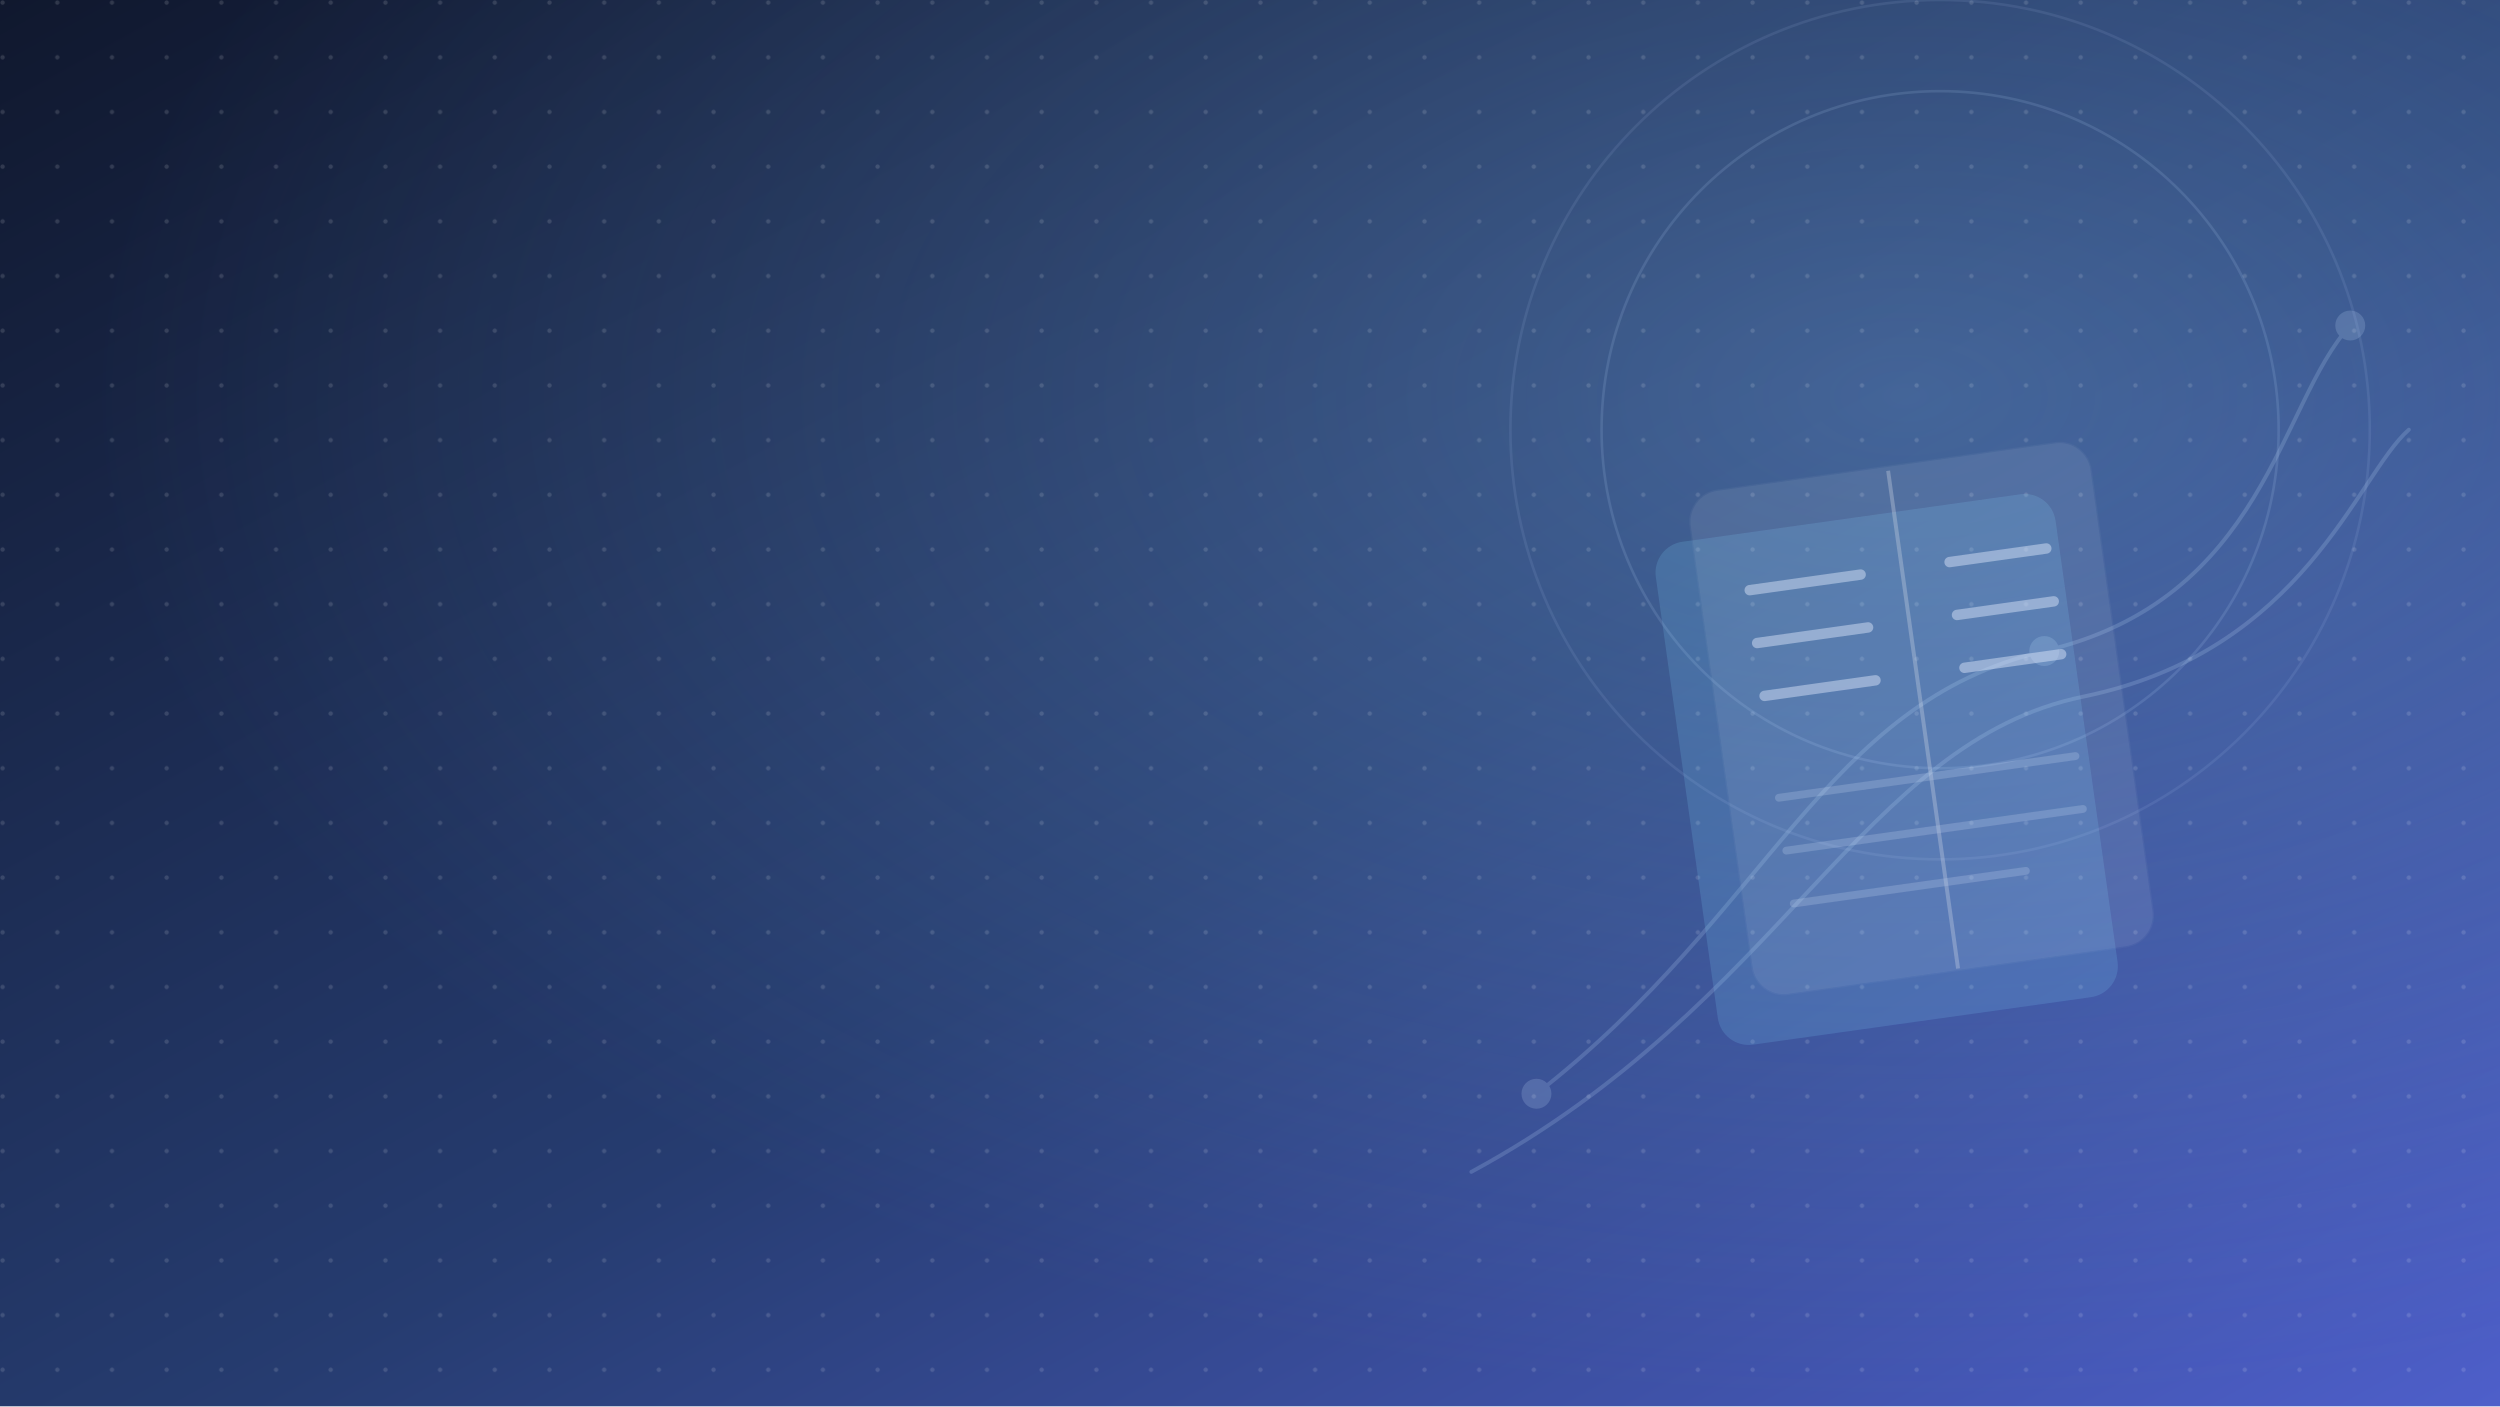
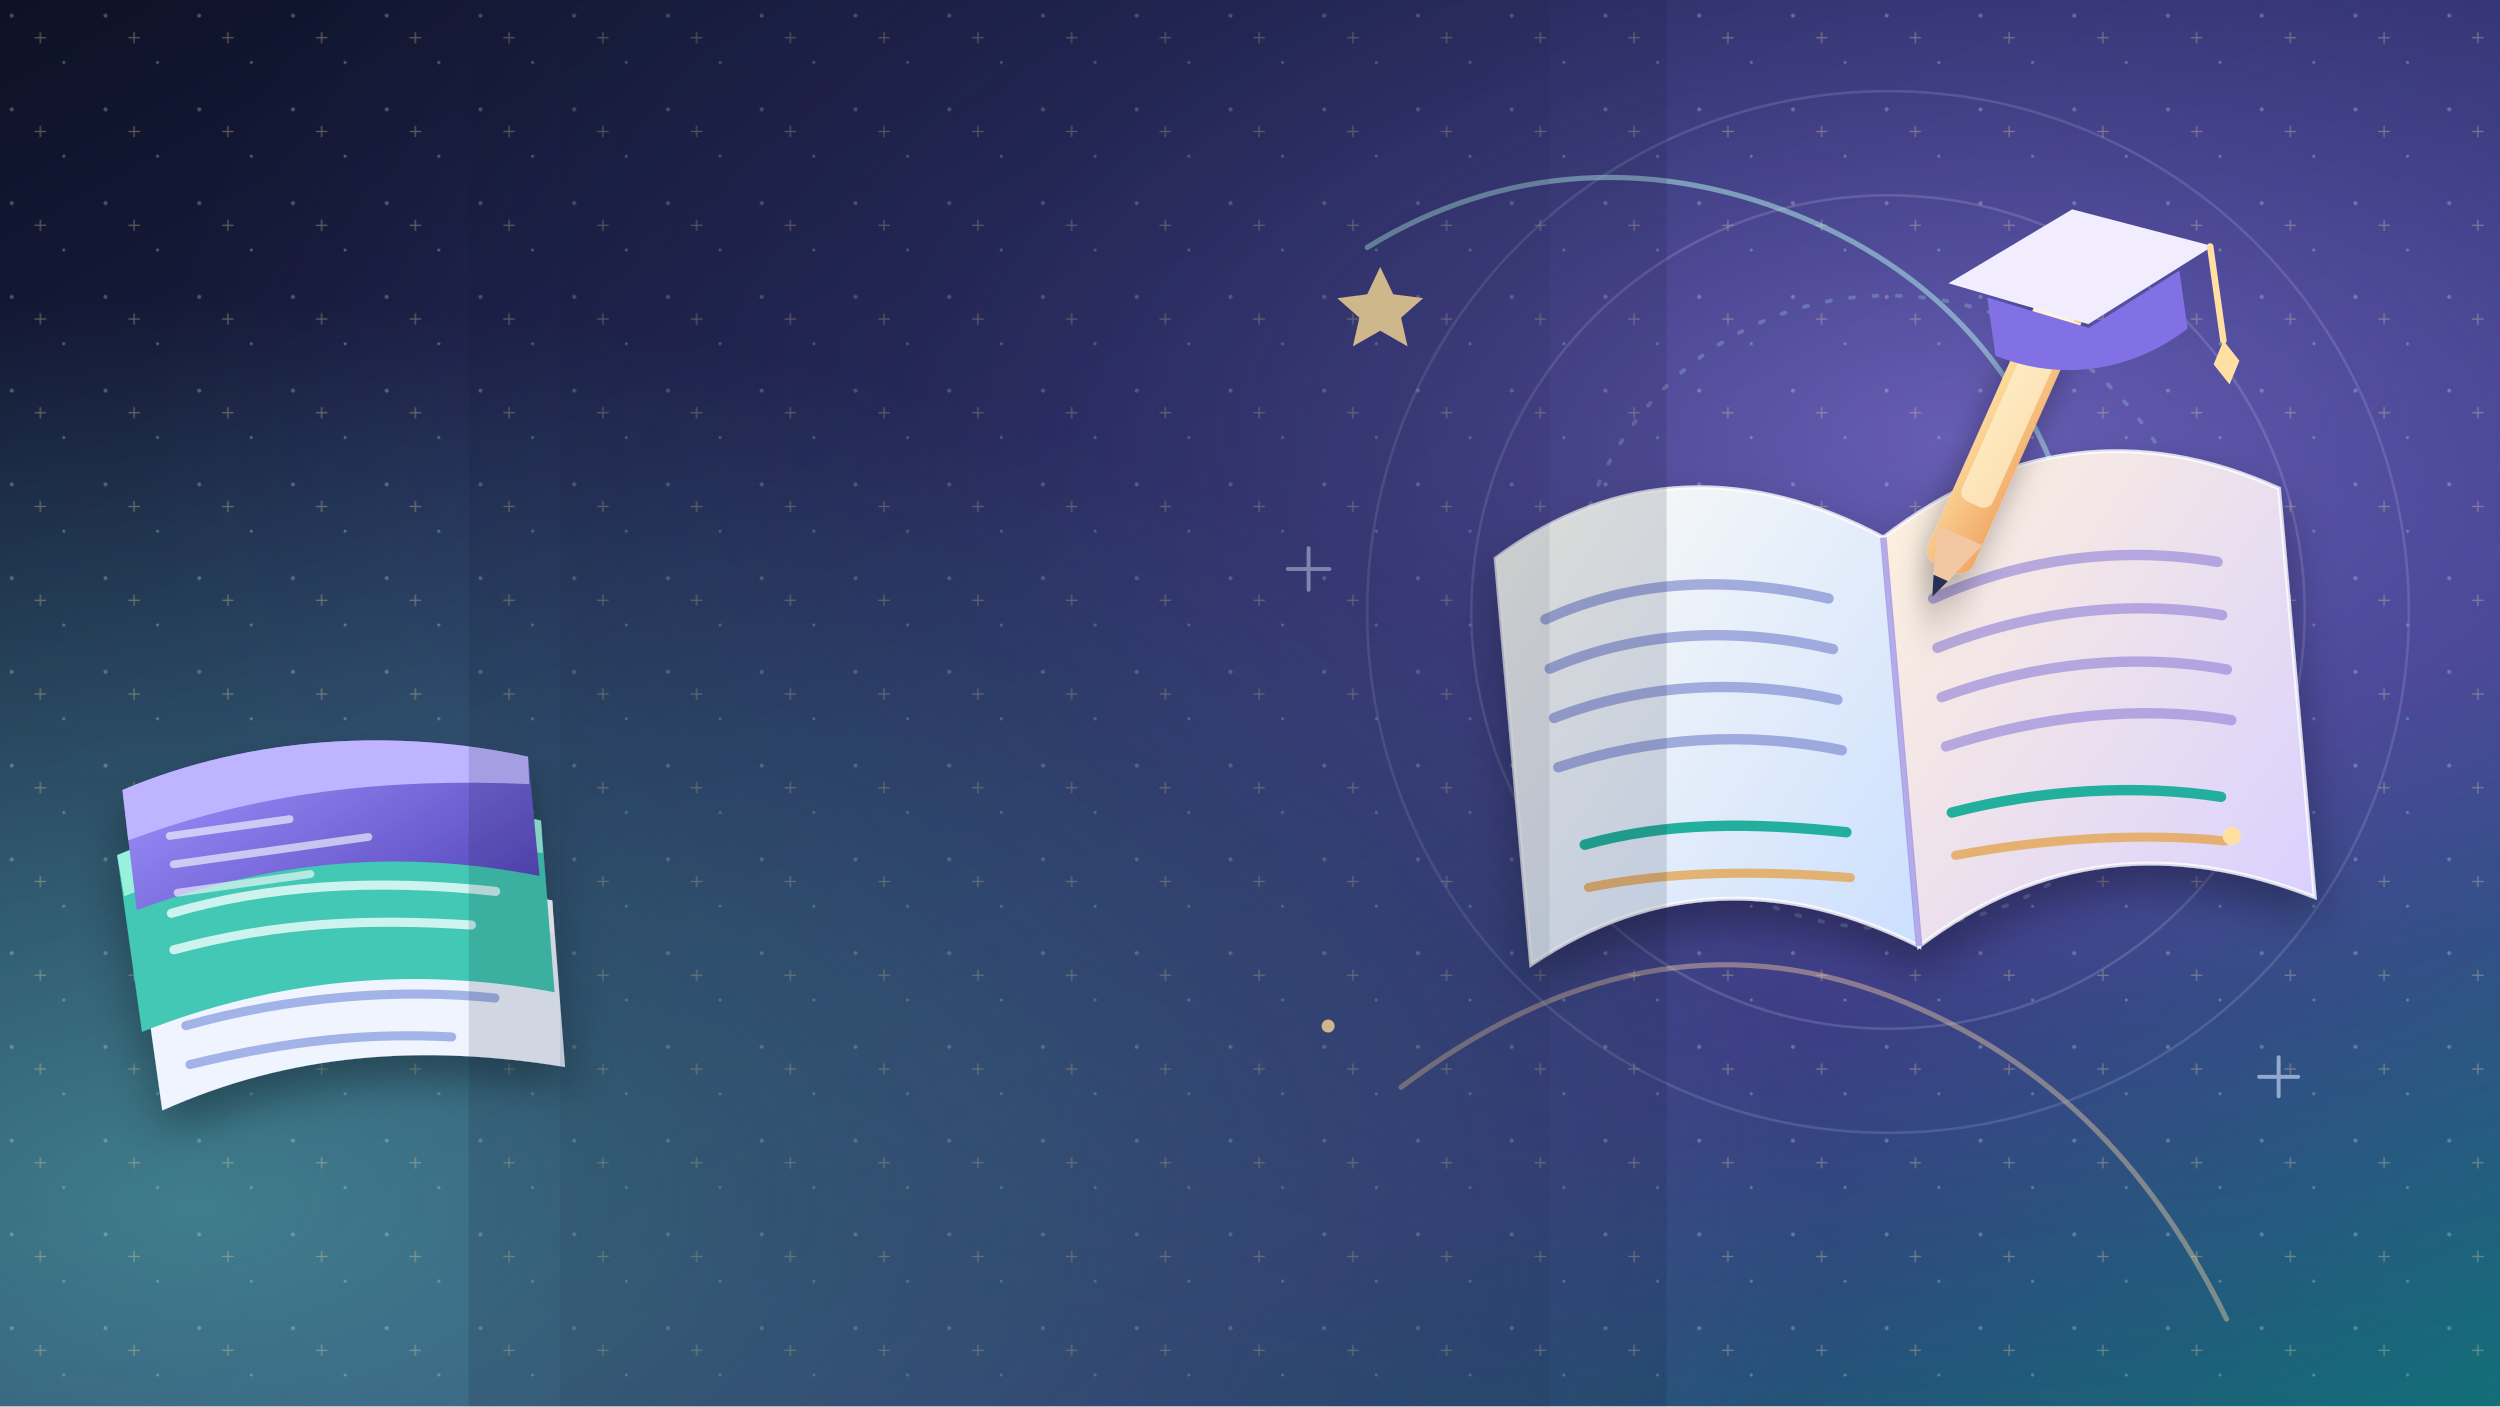
<svg xmlns="http://www.w3.org/2000/svg" viewBox="0 0 1920 1080" role="img" aria-labelledby="title desc">
  <defs>
    <linearGradient id="bg" x1="0" y1="0" x2="1" y2="1">
-       <stop offset="0" stop-color="#10182e" />
-       <stop offset=".55" stop-color="#263c70" />
-       <stop offset="1" stop-color="#4e5fca" />
+       <stop offset="0" stop-color="#0d1227" />
+       <stop offset=".38" stop-color="#202451" />
+       <stop offset=".72" stop-color="#343675" />
+       <stop offset="1" stop-color="#126f78" />
    </linearGradient>
-     <radialGradient id="glow" cx=".76" cy=".28" r=".72">
-       <stop offset="0" stop-color="#8cc8ff" stop-opacity=".3" />
-       <stop offset="1" stop-color="#8cc8ff" stop-opacity="0" />
+     <radialGradient id="violet" cx=".78" cy=".31" r=".72">
+       <stop offset="0" stop-color="#a08bff" stop-opacity=".52" />
+       <stop offset=".58" stop-color="#766be9" stop-opacity=".14" />
+       <stop offset="1" stop-color="#766be9" stop-opacity="0" />
    </radialGradient>
-     <pattern id="dots" width="42" height="42" patternUnits="userSpaceOnUse">
-       <circle cx="2" cy="2" r="1.7" fill="#ffffff" opacity=".13" />
+     <radialGradient id="teal" cx=".08" cy=".86" r=".65">
+       <stop offset="0" stop-color="#5ee4c8" stop-opacity=".45" />
+       <stop offset="1" stop-color="#5ee4c8" stop-opacity="0" />
+     </radialGradient>
+     <linearGradient id="leftPage" x1="0" y1="0" x2="1" y2="1">
+       <stop offset="0" stop-color="#fffdf5" />
+       <stop offset="1" stop-color="#cbdfff" />
+     </linearGradient>
+     <linearGradient id="rightPage" x1="0" y1="0" x2="1" y2="1">
+       <stop offset="0" stop-color="#fff1dc" />
+       <stop offset="1" stop-color="#d9d0ff" />
+     </linearGradient>
+     <linearGradient id="cover" x1="0" y1="0" x2="1" y2="1">
+       <stop offset="0" stop-color="#a293ff" />
+       <stop offset="1" stop-color="#5648bd" />
+     </linearGradient>
+     <linearGradient id="gold" x1="0" y1="0" x2="1" y2="1">
+       <stop offset="0" stop-color="#ffe7a9" />
+       <stop offset="1" stop-color="#f1a765" />
+     </linearGradient>
+     <pattern id="stars" width="72" height="72" patternUnits="userSpaceOnUse">
+       <circle cx="9" cy="12" r="1.6" fill="#fff" opacity=".24" />
+       <circle cx="49" cy="48" r="1.2" fill="#9cf4e1" opacity=".32" />
+       <path d="M31 25v8m-4-4h8" stroke="#ffe1a2" stroke-linecap="round" opacity=".32" />
    </pattern>
+     <filter id="shadow" x="-35%" y="-35%" width="175%" height="180%">
+       <feGaussianBlur in="SourceAlpha" stdDeviation="17" />
+       <feOffset dy="18" />
+       <feComponentTransfer>
+         <feFuncA type="linear" slope=".32" />
+       </feComponentTransfer>
+       <feMerge>
+         <feMergeNode />
+         <feMergeNode in="SourceGraphic" />
+       </feMerge>
+     </filter>
  </defs>
  <rect width="1920" height="1080" fill="url(#bg)" />
-   <rect width="1920" height="1080" fill="url(#glow)" />
-   <rect width="1920" height="1080" fill="url(#dots)" />
-   <g fill="none" stroke="#c9e3ff" stroke-linecap="round" stroke-width="3" opacity=".18">
-     <path d="M1180 840c180-140 220-300 390-340s180-190 235-250" />
-     <path d="M1130 900c240-130 300-330 470-365s210-170 250-205" />
-     <circle cx="1180" cy="840" r="10" fill="#c9e3ff" />
-     <circle cx="1570" cy="500" r="10" fill="#c9e3ff" />
-     <circle cx="1805" cy="250" r="10" fill="#c9e3ff" />
+   <rect width="1920" height="1080" fill="url(#violet)" />
+   <rect width="1920" height="1080" fill="url(#teal)" />
+   <rect width="1920" height="1080" fill="url(#stars)" />
+   <g fill="none" stroke-linecap="round">
+     <circle cx="1450" cy="470" r="400" stroke="#e0ddff" stroke-opacity=".15" stroke-width="2" />
+     <circle cx="1450" cy="470" r="320" stroke="#e0ddff" stroke-opacity=".17" stroke-width="2" />
+     <circle cx="1450" cy="470" r="243" stroke="#b9fff0" stroke-opacity=".22" stroke-width="3" stroke-dasharray="3 15" />
+     <path d="M1050 190c104-64 224-71 341-20s181 144 205 251" stroke="#b9fff0" stroke-opacity=".48" stroke-width="4" />
+     <path d="M1076 835c122-92 247-119 375-70s207 141 259 248" stroke="#ffd7a2" stroke-opacity=".4" stroke-width="4" />
  </g>
-   <g transform="translate(1260 360) rotate(-8)" opacity=".72">
-     <rect x="0" y="60" width="310" height="390" rx="24" fill="#7dd3fc" opacity=".24" />
-     <rect x="32" y="25" width="310" height="390" rx="24" fill="#ffffff" opacity=".12" stroke="#ffffff" stroke-opacity=".4" stroke-width="2" />
-     <path d="M188 28v386" stroke="#ffffff" stroke-opacity=".35" stroke-width="3" />
-     <path d="M70 104h86M70 145h86M70 186h86M225 104h75M225 145h75M225 186h75" stroke="#dbeafe" stroke-width="8" stroke-linecap="round" opacity=".7" />
-     <path d="M70 265h230M70 306h230M70 347h180" stroke="#dbeafe" stroke-width="6" stroke-linecap="round" opacity=".3" />
+   <g transform="translate(94 635) rotate(-8)" filter="url(#shadow)">
+     <path d="M0 84c103-28 220-18 319 18l-8 128C205 197 103 190 0 220Z" fill="#eff4ff" />
+     <path d="M0 84c103-28 220-18 319 18l-2 25C205 93 103 88 0 116Z" fill="#fff" />
+     <path d="M28 128c70-12 166-4 250 19M27 158c81-11 165-6 238 12M26 188c80-8 140-5 202 7" fill="none" stroke="#a2b4e7" stroke-width="7" stroke-linecap="round" />
+     <path d="M-7 21c107-28 225-18 326 19l-8 132C207 137 101 132-7 158Z" fill="#42c8b4" />
+     <path d="M-7 21c107-28 225-18 326 19l-2 25C207 34 101 27-6 53Z" fill="#99f1dc" />
+     <path d="M28 71c74-11 158-5 249 18M26 99c82-10 151-3 229 13" fill="none" stroke="#f4fffd" stroke-opacity=".78" stroke-width="7" stroke-linecap="round" />
+     <path d="M4-28c105-28 217-17 312 18l-4 92C206 45 104 42 2 65Z" fill="url(#cover)" />
+     <path d="M4-28c105-28 217-17 312 18l-2 21C207-9 105-12 3 11Z" fill="#beb4ff" />
+     <path d="M35 12h93m-93 22h151m-151 22h103" stroke="#fff" stroke-opacity=".6" stroke-width="6" stroke-linecap="round" />
  </g>
-   <circle cx="1490" cy="330" r="260" fill="none" stroke="#bfdbfe" stroke-opacity=".14" stroke-width="2" />
-   <circle cx="1490" cy="330" r="330" fill="none" stroke="#bfdbfe" stroke-opacity=".1" stroke-width="2" />
+   <g transform="translate(1145 387) rotate(-5)" filter="url(#shadow)">
+     <path d="M0 42c99-61 202-53 298 10v315c-99-61-199-67-298-12Z" fill="url(#leftPage)" stroke="#fff" stroke-opacity=".78" stroke-width="3" />
+     <path d="M298 52c100-64 203-69 306-11v315c-107-53-207-51-306 11Z" fill="url(#rightPage)" stroke="#fff" stroke-opacity=".78" stroke-width="3" />
+     <path d="M298 52v315" stroke="#8d80e0" stroke-opacity=".65" stroke-width="5" />
+     <path d="M34 92c72-26 148-20 218 3M34 130c72-24 148-19 218 4M34 168c72-21 148-17 218 5M34 206c72-17 148-15 218 6" fill="none" stroke="#818dd0" stroke-opacity=".69" stroke-width="8" stroke-linecap="round" />
+     <path d="M332 102c74-26 151-27 220-9M332 140c74-22 151-24 220-6M332 178c74-20 151-21 220-2M332 216c74-17 151-19 220-1" fill="none" stroke="#9a8ad9" stroke-opacity=".68" stroke-width="8" stroke-linecap="round" />
+     <path d="M49 267c64-12 129-6 201 8M332 267c70-12 146-9 207 6" fill="none" stroke="#24af9d" stroke-width="8" stroke-linecap="round" />
+     <path d="M49 300c63-7 130-2 201 10M332 300c70-7 145-5 207 7" fill="none" stroke="#e4ac61" stroke-opacity=".88" stroke-width="7" stroke-linecap="round" />
+   </g>
+   <g transform="translate(1576 205) rotate(24)" filter="url(#shadow)">
+     <rect width="38" height="245" rx="12" fill="url(#gold)" />
+     <rect x="6" y="15" width="26" height="176" rx="8" fill="#fff2cf" fill-opacity=".72" />
+     <path d="M0 217 19 269 38 217Z" fill="#f2c7a1" />
+     <path d="m13 253 6 16 6-16Z" fill="#283054" />
+     <path d="M0 34h38" stroke="#fff7e3" stroke-width="6" opacity=".8" />
+   </g>
+   <g transform="translate(1490 172) rotate(-8)">
+     <path d="m0 46 102-43 103 43-103 46Z" fill="#f1edff" />
+     <path d="m28 61 74 34 75-34v45c-47 27-103 27-149 0Z" fill="#8271e5" />
+     <path d="M203 46v73" stroke="#ffe0a2" stroke-width="5" stroke-linecap="round" />
+     <path d="M203 119l10 17-10 17-10-17Z" fill="#ffe0a2" />
+   </g>
+   <g fill="#ffe0a2">
+     <path d="M1060 205l10 21 23 3-17 15 5 22-21-12-21 12 5-22-17-15 23-3Z" />
+     <circle cx="1714" cy="642" r="7" />
+     <circle cx="1020" cy="788" r="5" />
+   </g>
+   <g fill="none" stroke="#d6e4ff" stroke-width="3" stroke-linecap="round" opacity=".6">
+     <path d="M1005 421v32m-16-16h32" />
+     <path d="M1750 812v30m-15-15h30" />
+   </g>
+   <rect x="360" y="0" width="920" height="1080" fill="#11162d" opacity=".14" />
+   <rect x="430" y="0" width="760" height="1080" fill="#11162d" opacity=".08" />
</svg>
